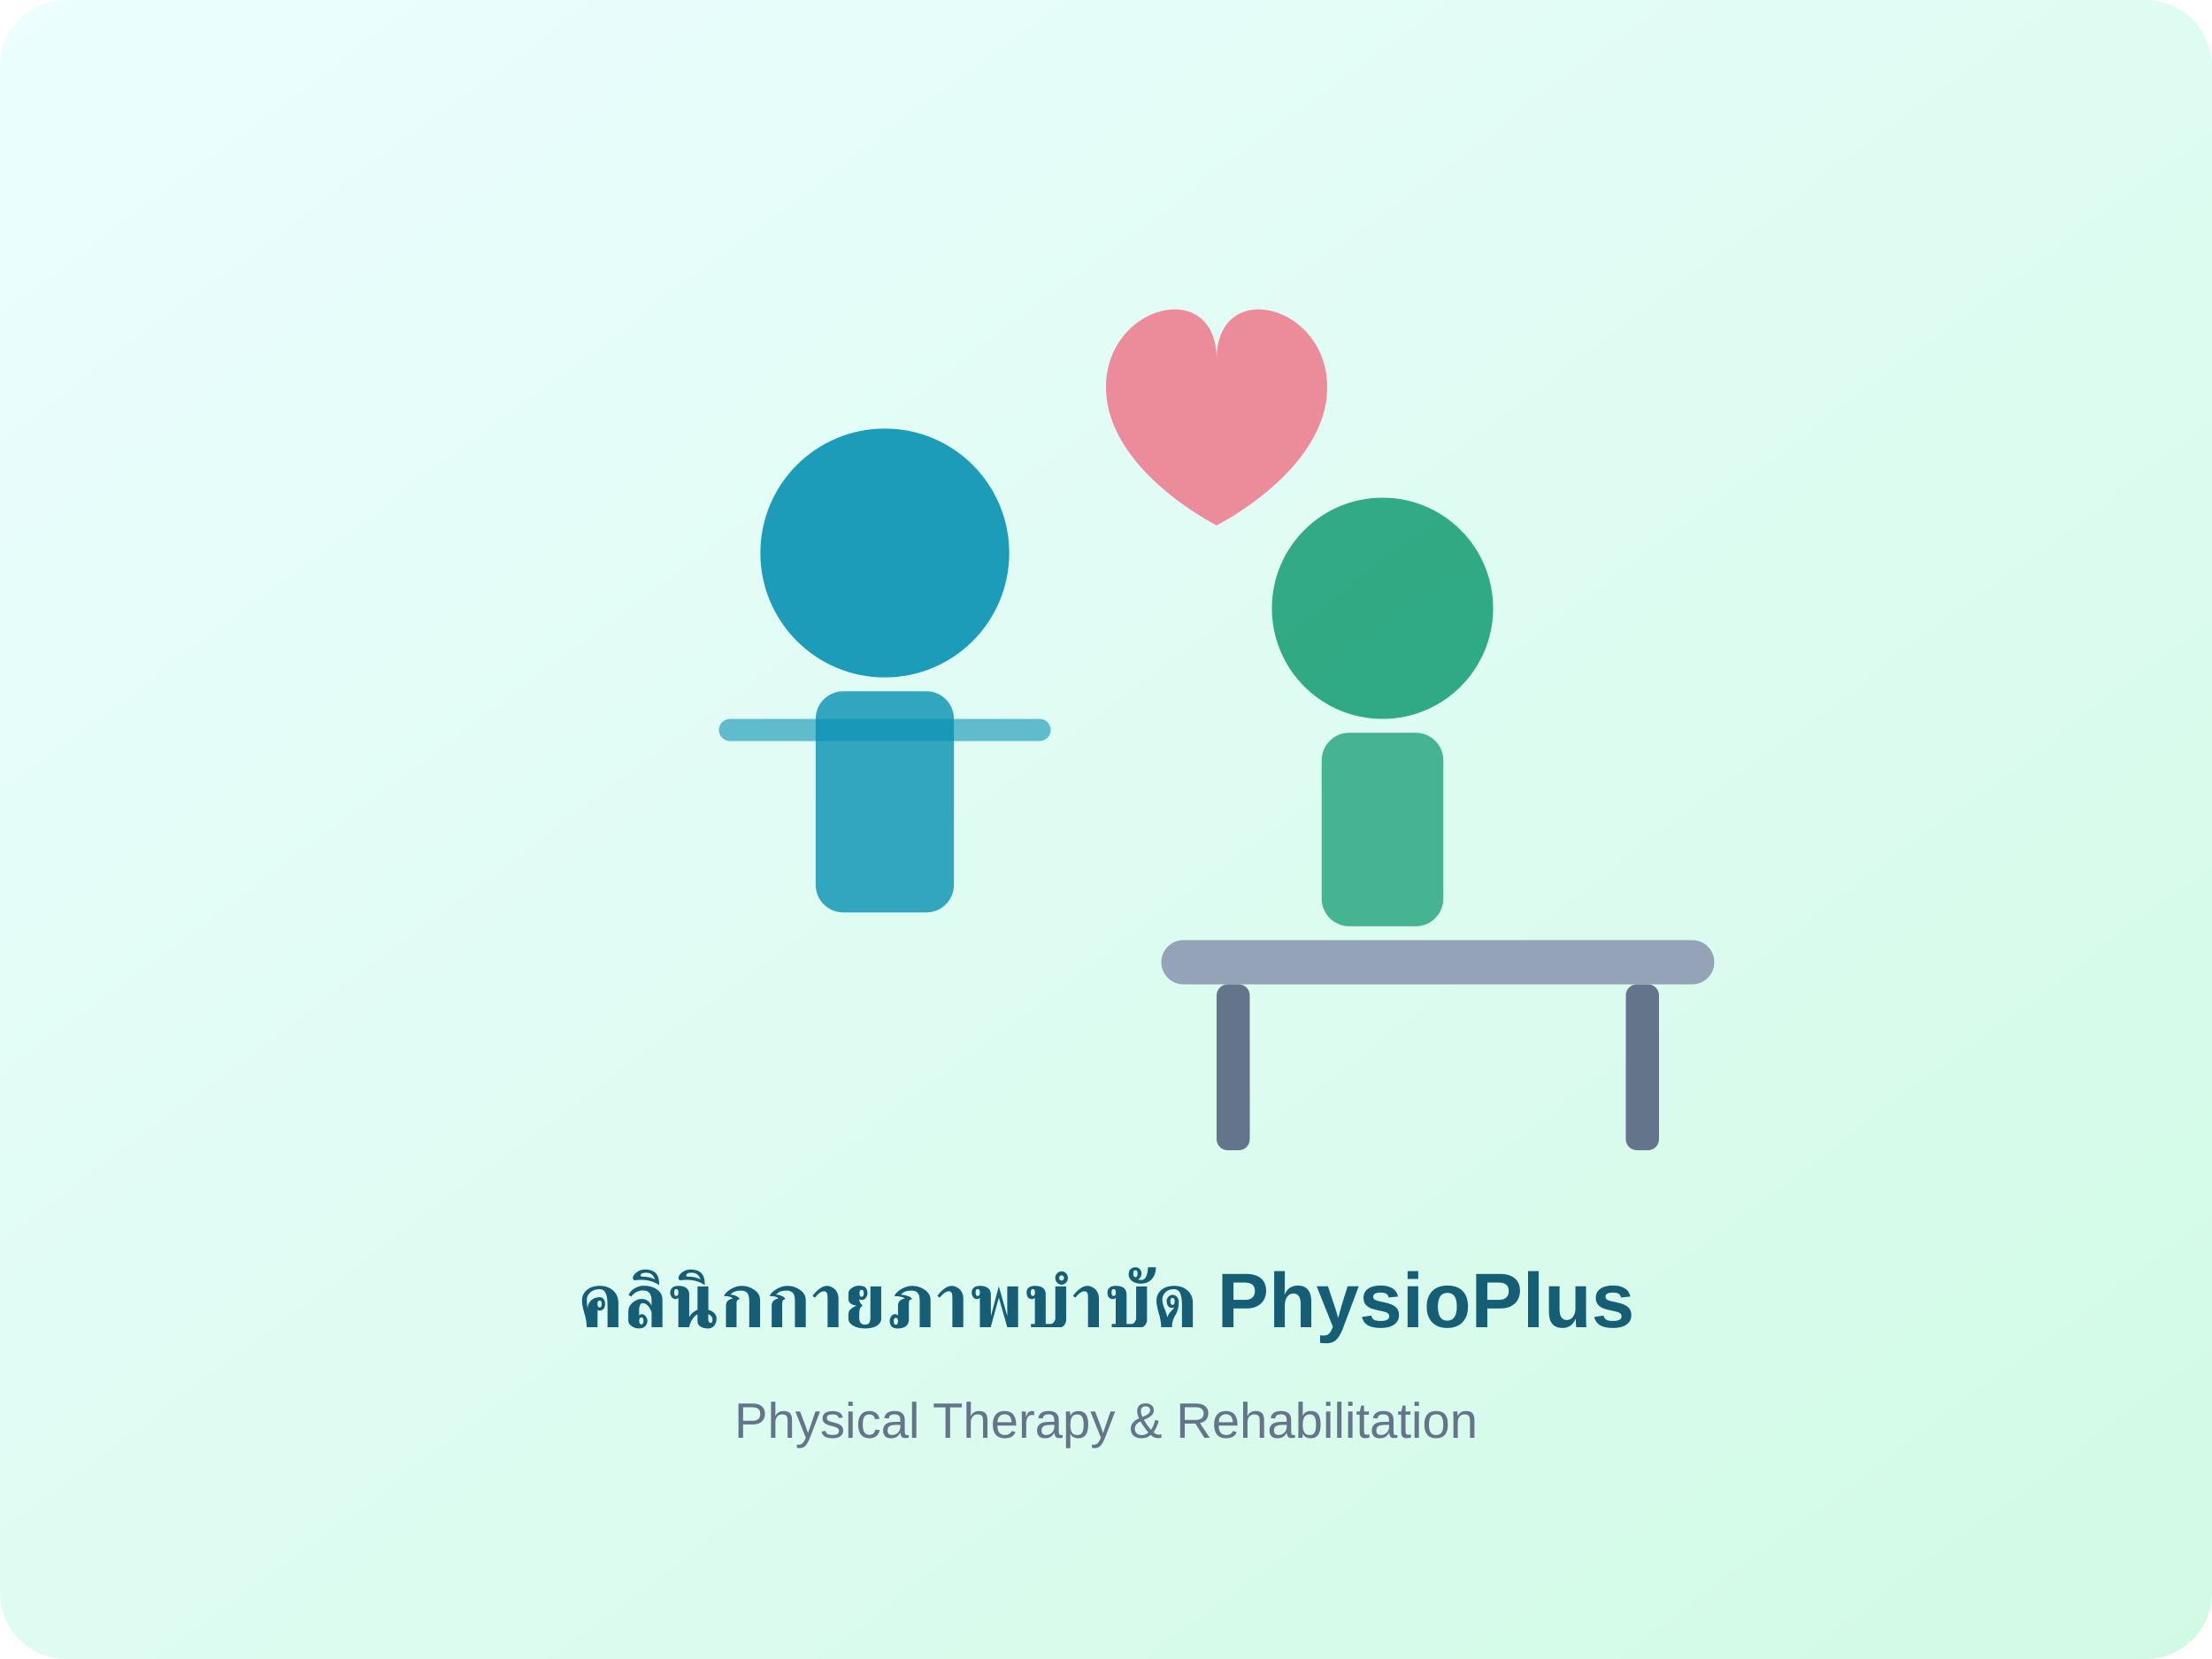
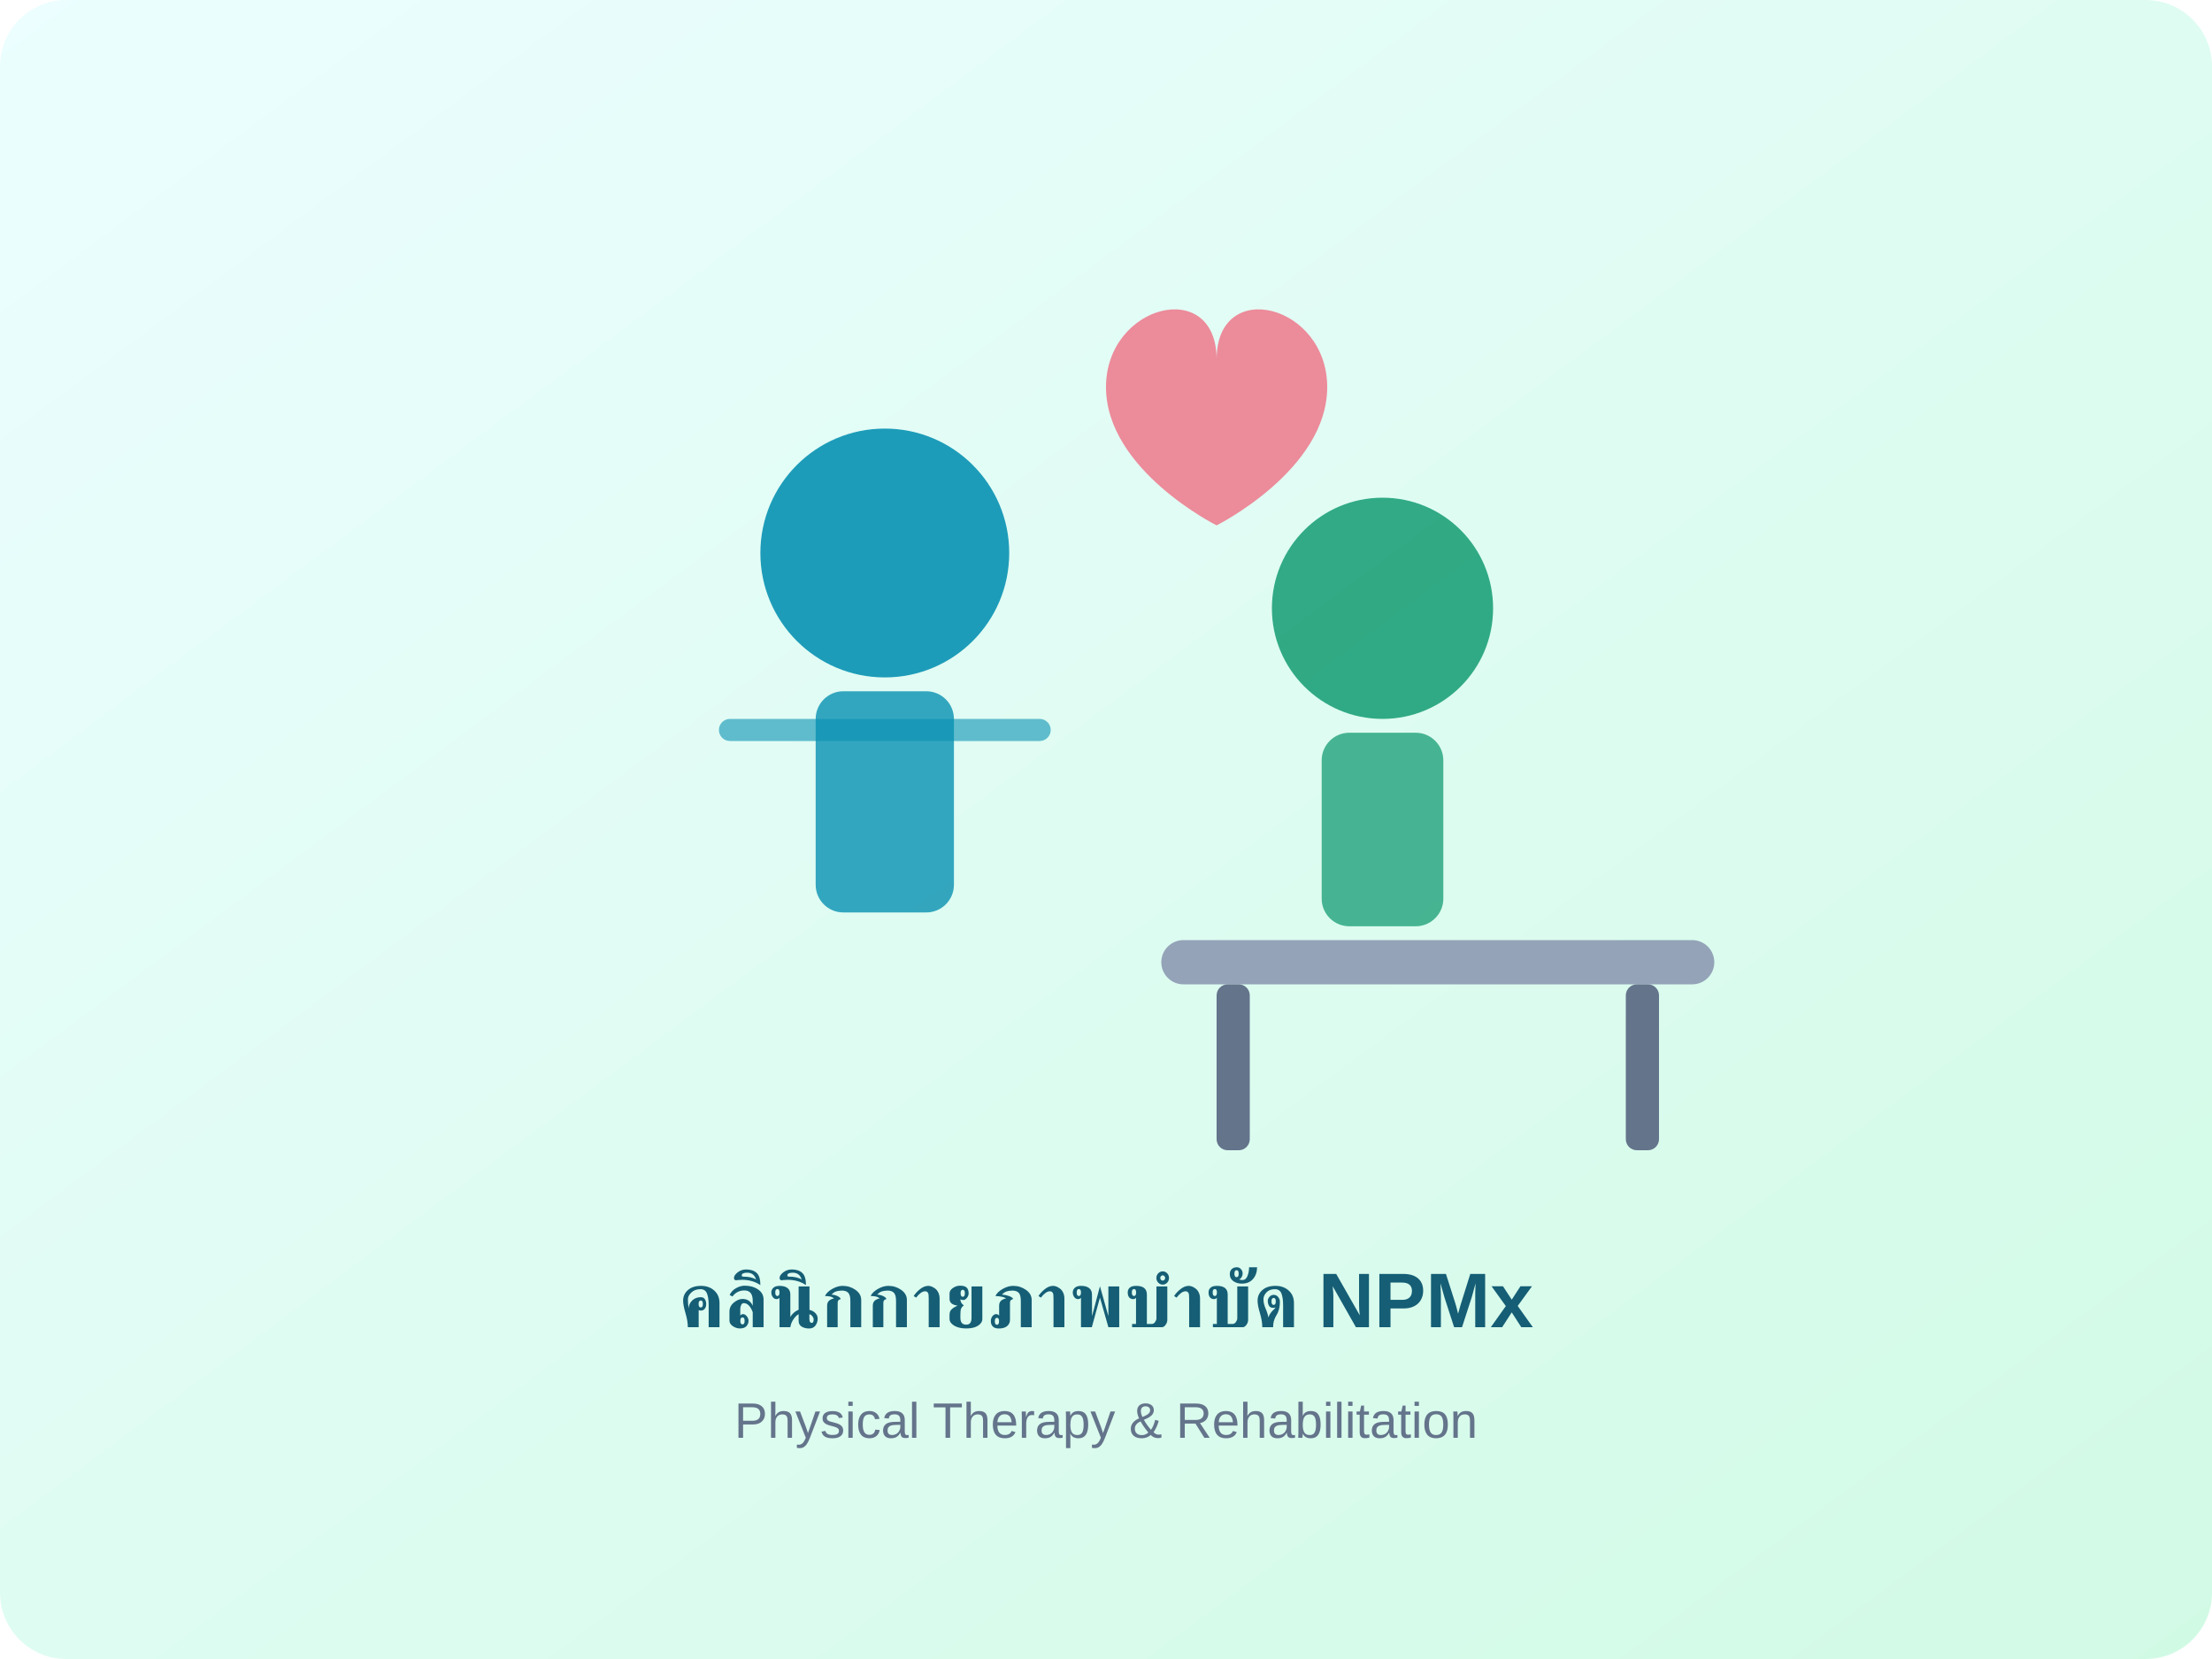
<svg xmlns="http://www.w3.org/2000/svg" width="800" height="600">
  <defs>
    <linearGradient id="bg" x1="0%" y1="0%" x2="100%" y2="100%">
      <stop offset="0%" style="stop-color:#ecfeff;stop-opacity:1" />
      <stop offset="100%" style="stop-color:#d1fae5;stop-opacity:1" />
    </linearGradient>
  </defs>
  <rect width="800" height="600" fill="url(#bg)" rx="24" />
  <circle cx="320" cy="200" r="45" fill="#0891b2" opacity="0.9" />
  <rect x="295" y="250" width="50" height="80" rx="10" fill="#0891b2" opacity="0.8" />
  <rect x="260" y="260" width="120" height="8" rx="4" fill="#0891b2" opacity="0.6" />
  <circle cx="500" cy="220" r="40" fill="#059669" opacity="0.8" />
  <rect x="478" y="265" width="44" height="70" rx="10" fill="#059669" opacity="0.7" />
  <rect x="420" y="340" width="200" height="16" rx="8" fill="#94a3b8" />
  <rect x="440" y="356" width="12" height="60" rx="4" fill="#64748b" />
  <rect x="588" y="356" width="12" height="60" rx="4" fill="#64748b" />
  <path d="M400,140 C400,110 440,100 440,130 C440,100 480,110 480,140 C480,170 440,190 440,190 C440,190 400,170 400,140Z" fill="#f43f5e" opacity="0.6" />
-   <text x="400" y="480" text-anchor="middle" font-family="Arial, sans-serif" font-size="28" font-weight="bold" fill="#155e75">คลินิกกายภาพบำบัด PhysioPlus</text>
+   <text x="400" y="480" text-anchor="middle" font-family="Arial, sans-serif" font-size="28" font-weight="bold" fill="#155e75">คลินิกกายภาพบำบัด NPMx</text>
  <text x="400" y="520" text-anchor="middle" font-family="Arial, sans-serif" font-size="18" fill="#64748b">Physical Therapy &amp; Rehabilitation</text>
</svg>
